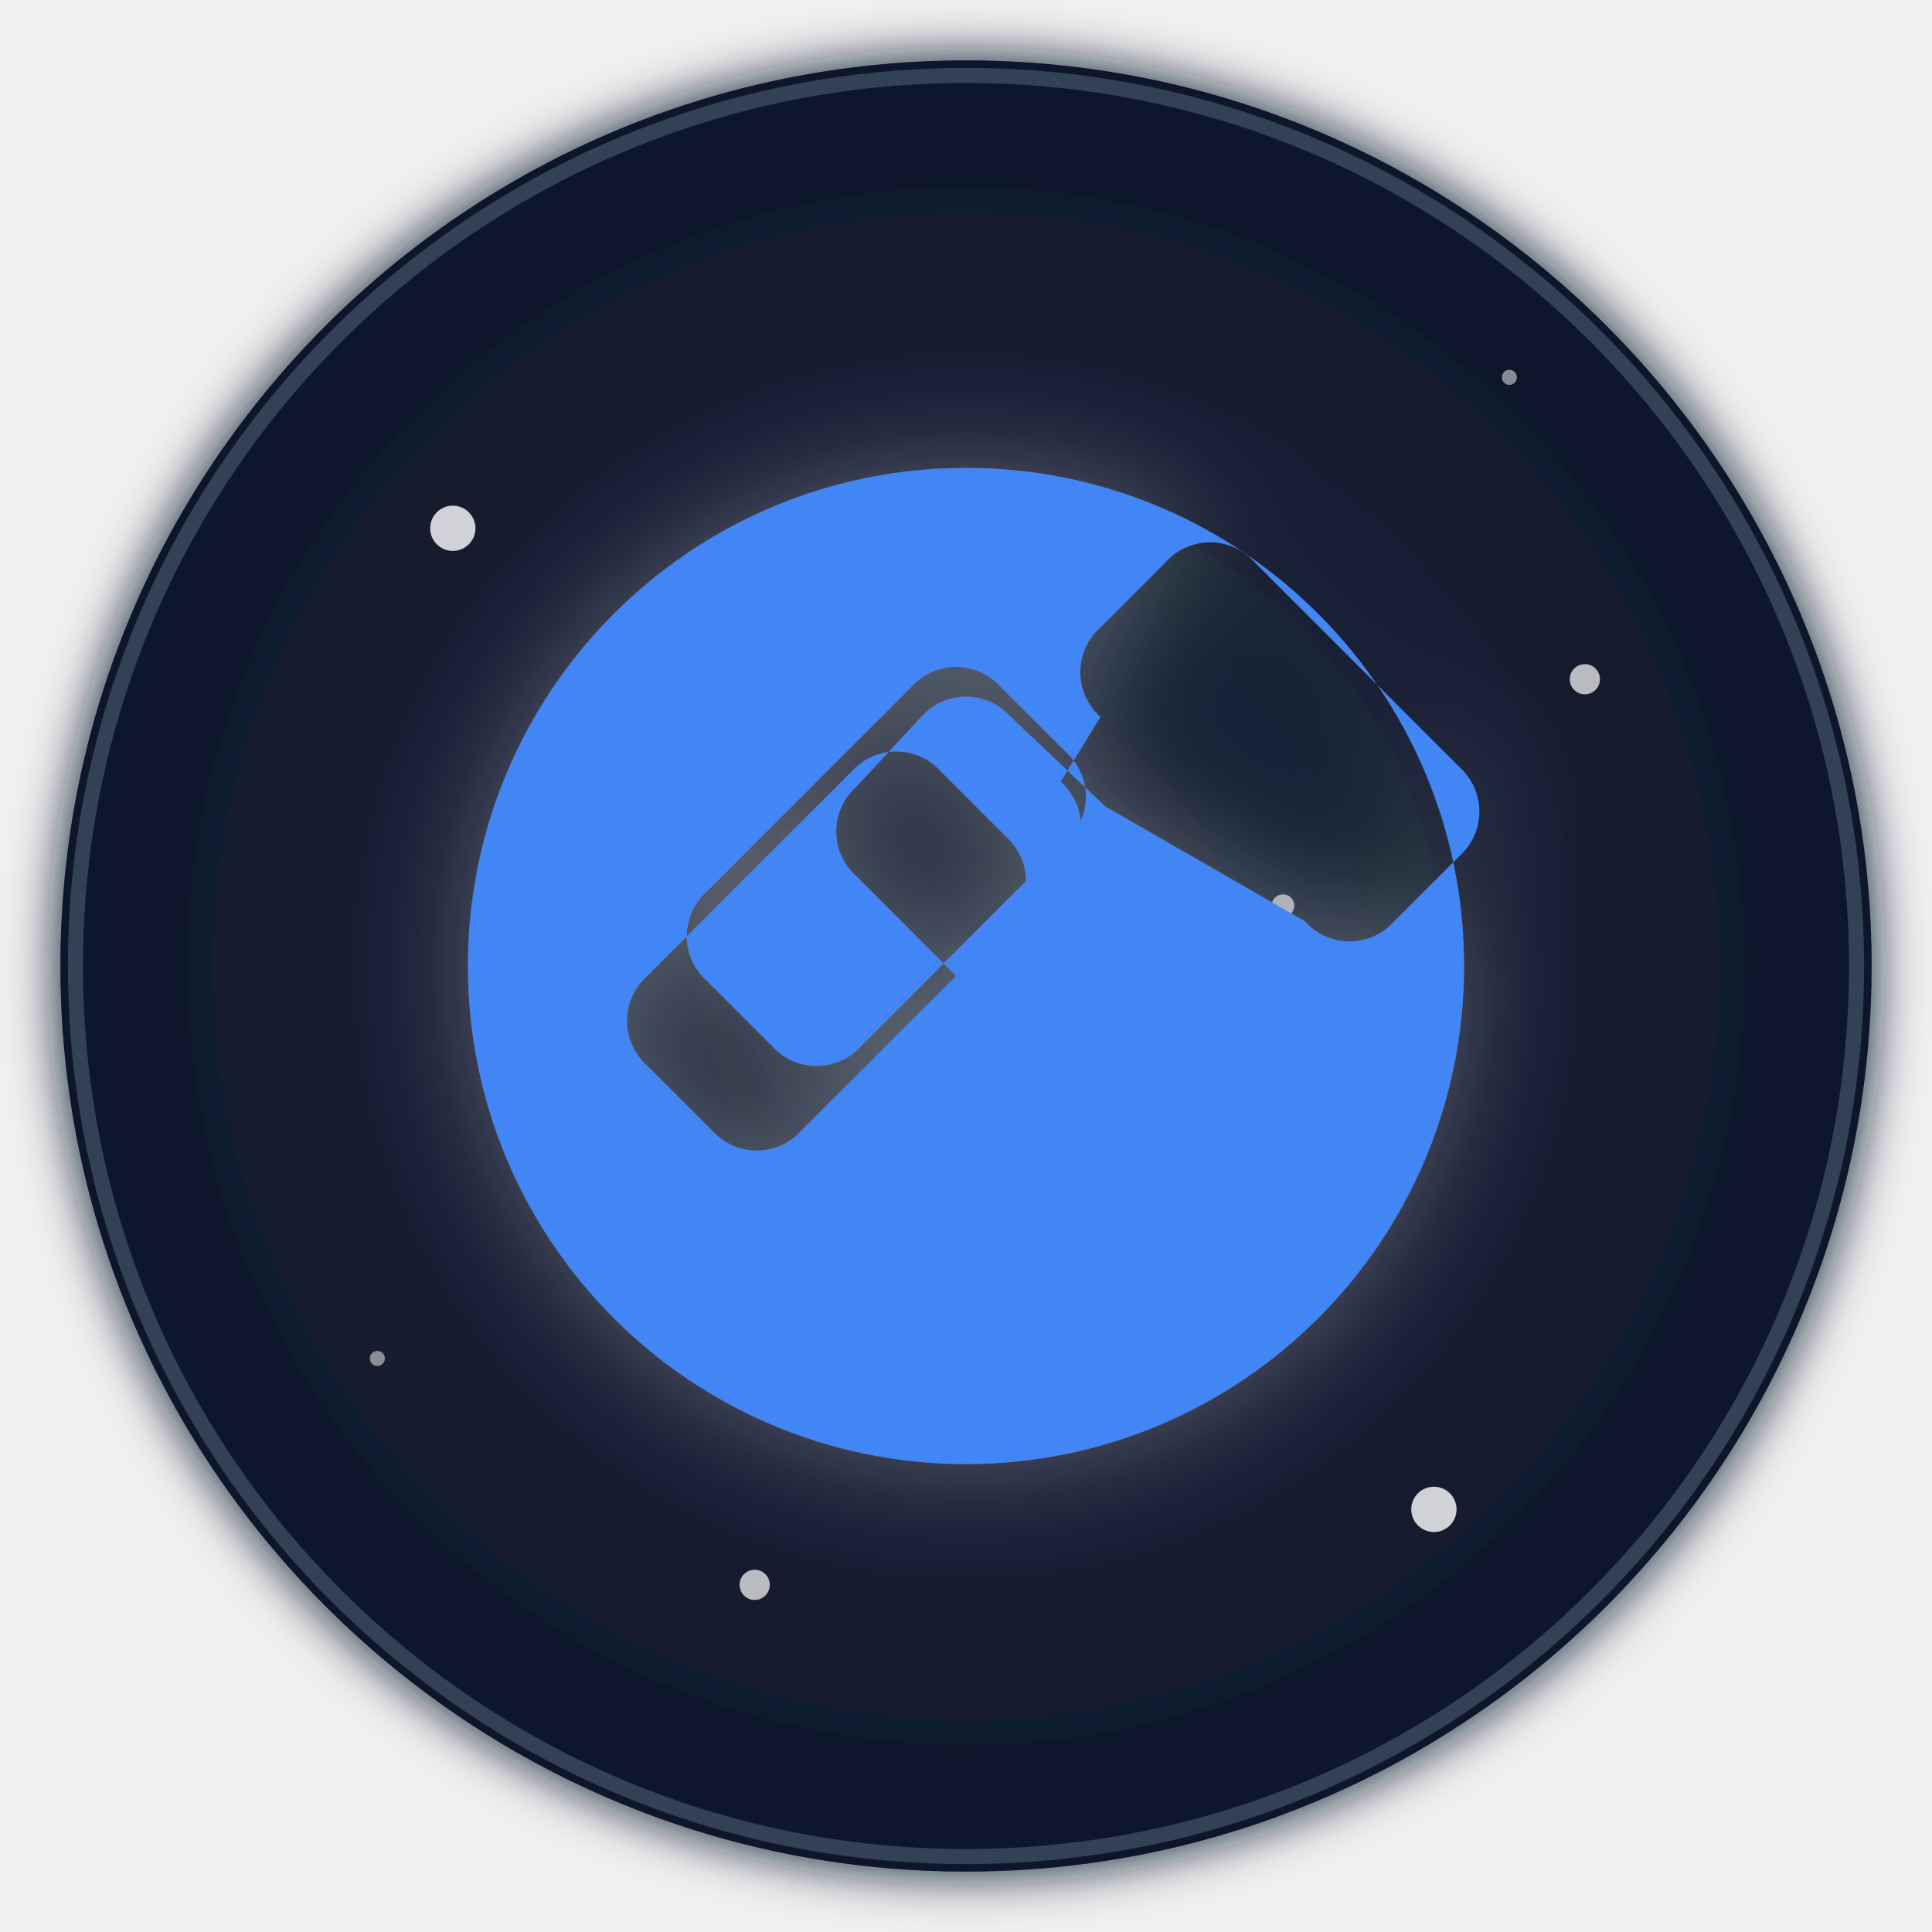
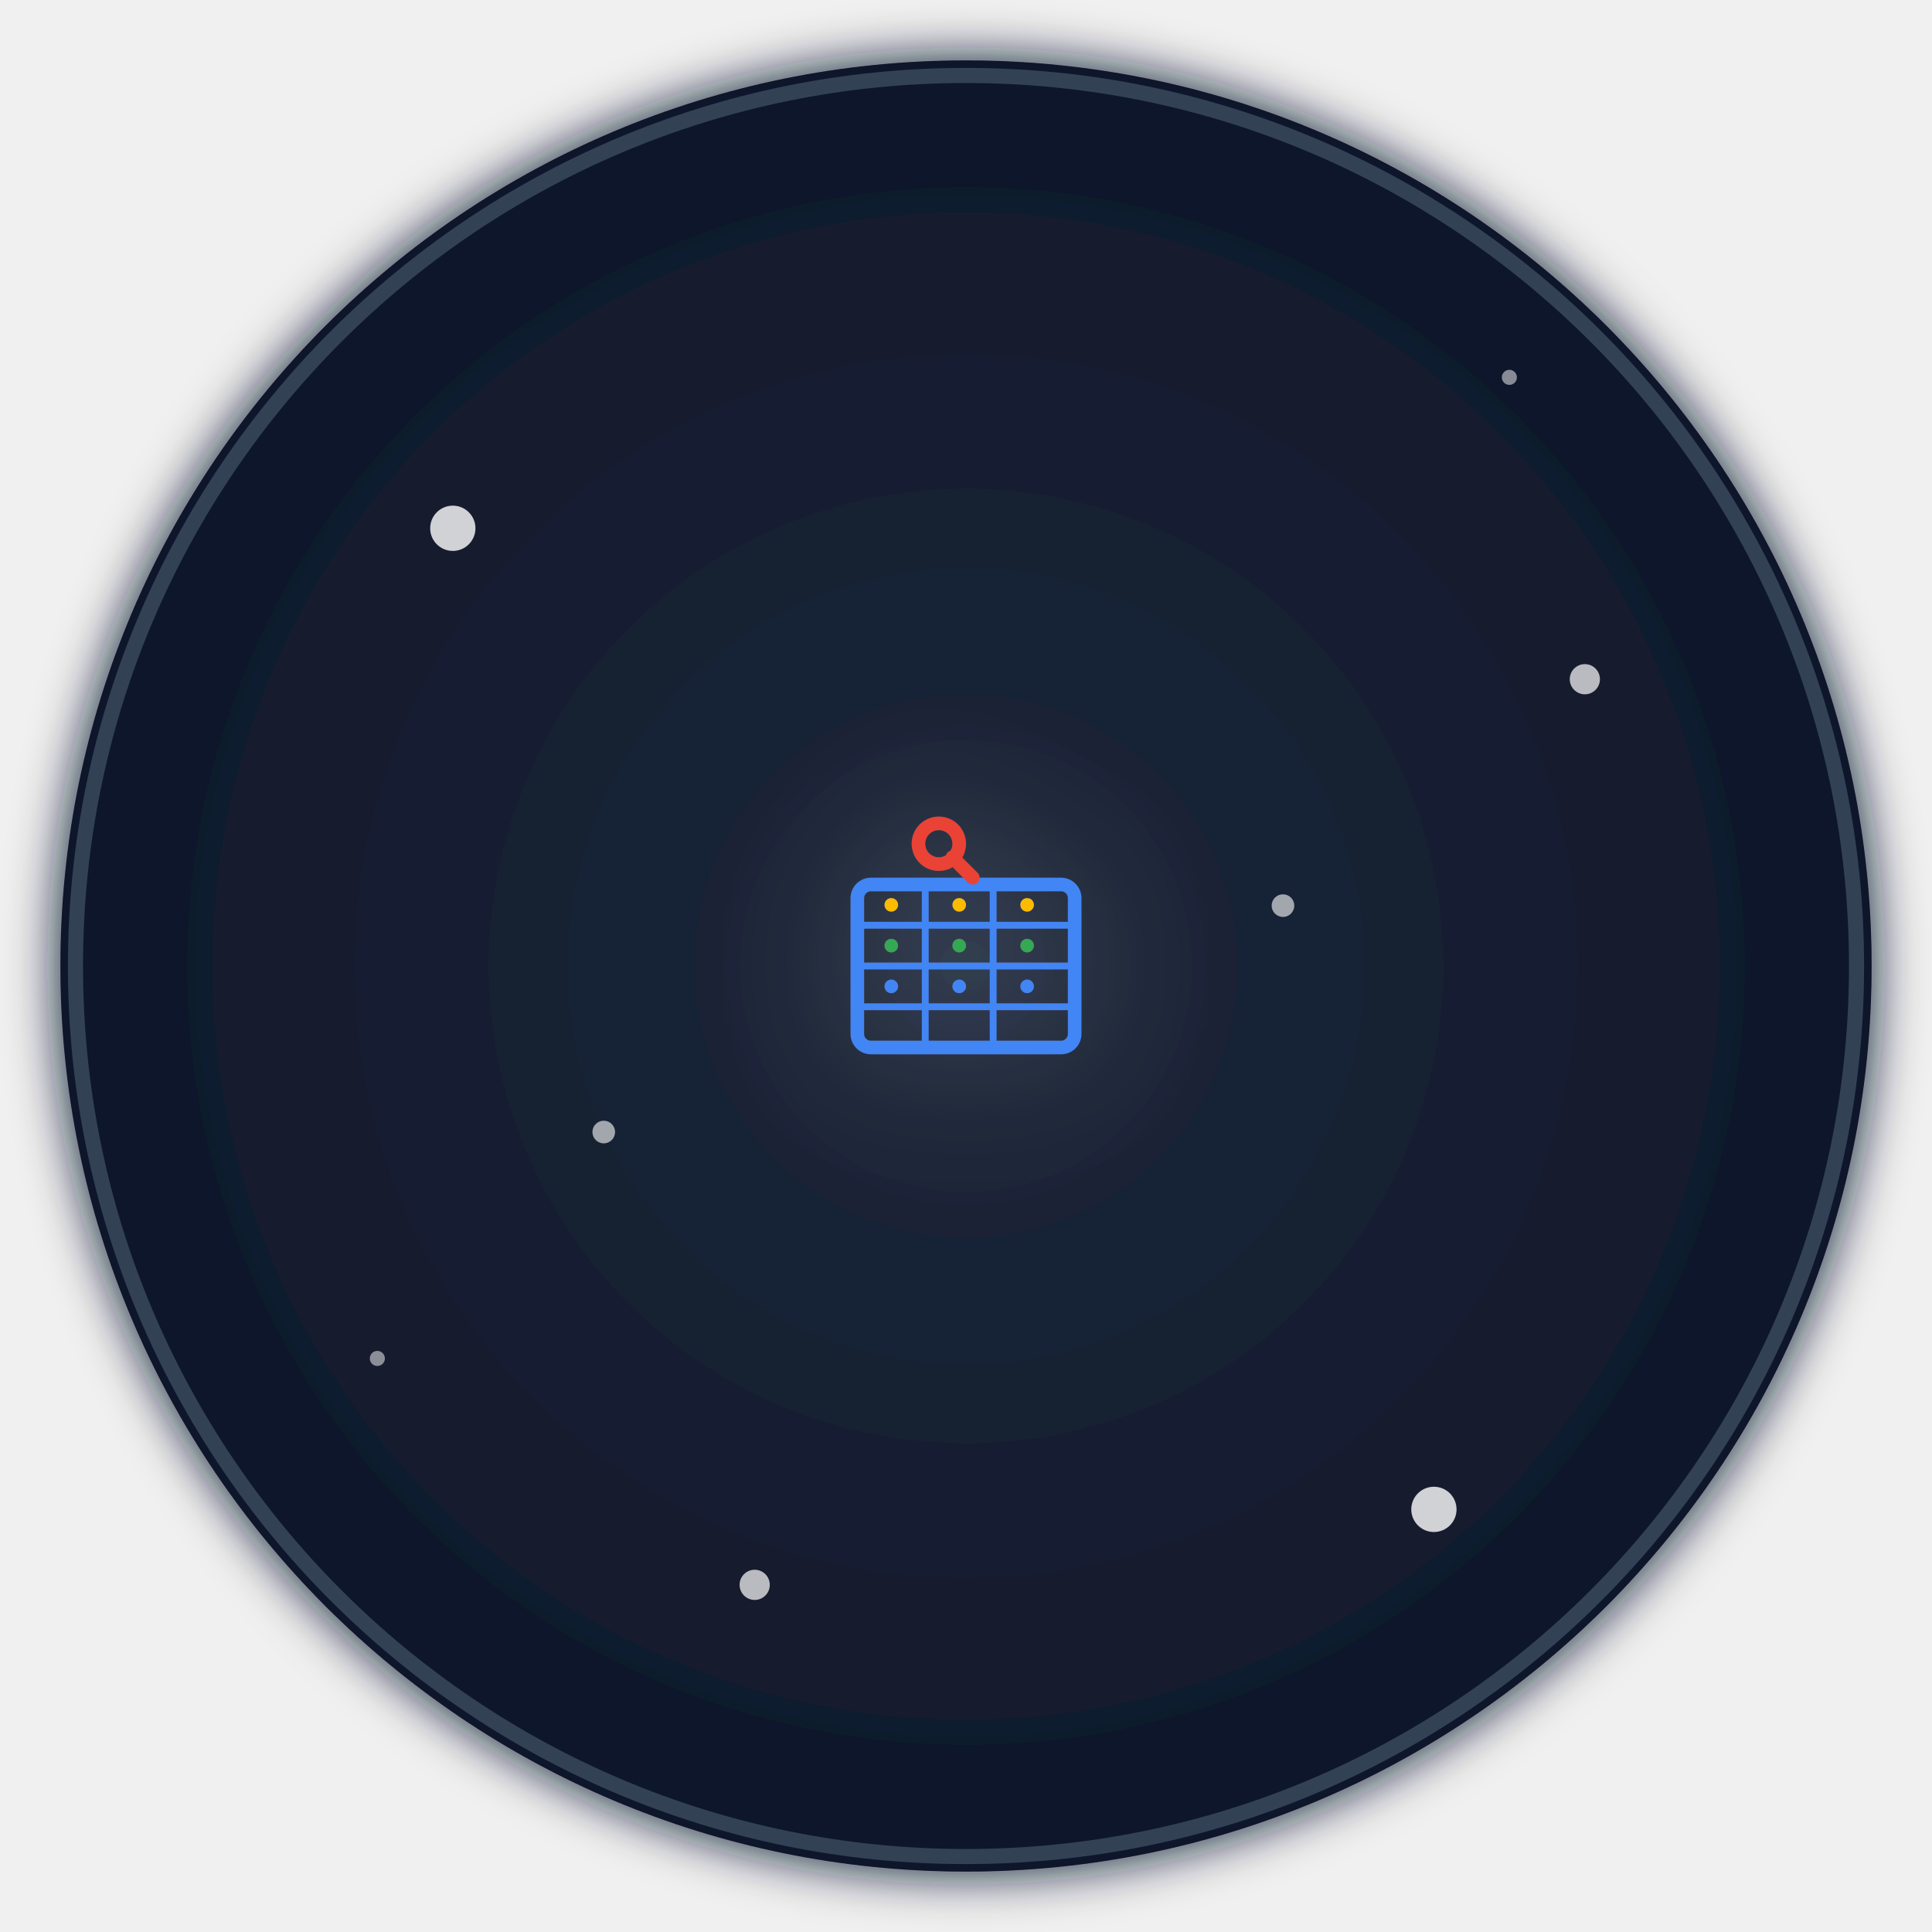
<svg xmlns="http://www.w3.org/2000/svg" width="256" height="256" viewBox="0 0 256 256" fill="none">
  <defs>
    <radialGradient id="grad1" cx="50%" cy="50%" r="50%" fx="50%" fy="50%">
      <stop offset="0%" style="stop-color:#1e293b;stop-opacity:1" />
      <stop offset="100%" style="stop-color:#0f172a;stop-opacity:1" />
    </radialGradient>
    <filter id="glow">
      <feGaussianBlur stdDeviation="3.5" result="coloredBlur" />
      <feMerge>
        <feMergeNode in="coloredBlur" />
        <feMergeNode in="SourceGraphic" />
      </feMerge>
    </filter>
  </defs>
  <circle cx="128" cy="128" r="120" fill="url(#grad1)" filter="url(#glow)" />
  <circle cx="128" cy="128" r="118" fill="transparent" stroke="#334155" stroke-width="2" />
  <circle cx="60" cy="70" r="3" fill="white" opacity="0.8" />
  <circle cx="190" cy="200" r="3" fill="white" opacity="0.8" />
  <circle cx="100" cy="210" r="2" fill="white" opacity="0.7" />
  <circle cx="210" cy="90" r="2" fill="white" opacity="0.7" />
  <circle cx="80" cy="150" r="1.5" fill="white" opacity="0.6" />
  <circle cx="170" cy="120" r="1.5" fill="white" opacity="0.6" />
  <circle cx="50" cy="180" r="1" fill="white" opacity="0.5" />
  <circle cx="200" cy="50" r="1" fill="white" opacity="0.5" />
  <g style="filter: drop-shadow(0 0 8px rgba(255, 255, 255, 0.3));">
-     <g transform="translate(128, 128) scale(6.6) translate(-12, -12)">
-       <path d="M12 2a10 10 0 1 0 0 20 10 10 0 0 0 0-20zm-2.1 11.6a1.2 1.2 0 0 1-1.8 0l-1.3-1.3a1.2 1.2 0 0 1 0-1.8l4.1-4.1a1.2 1.2 0 0 1 1.8 0l1.3 1.3a1.2 1.2 0 0 1 0 1.8L9.9 13.6zm4.9-4.8L12.9 7a1.2 1.2 0 0 0-1.8 0L9.8 8.4a1.2 1.2 0 0 0 0 1.8l2 2-3.1 3.1a1.2 1.2 0 0 1-1.8 0l-1.3-1.3a1.2 1.2 0 0 1 0-1.8l4.1-4.1a1.2 1.2 0 0 1 1.8 0l1.3 1.3a1.2 1.2 0 0 1 0 1.8l-2 2 3.1-3.1a1.2 1.2 0 0 0 0-1.8L14.7 7a1.2 1.2 0 0 1 0-1.8l1.3-1.3a1.2 1.2 0 0 1 1.8 0l4.1 4.1a1.2 1.2 0 0 1 0 1.8l-1.3 1.3a1.2 1.2 0 0 1-1.8 0z" fill="#4285F4" />
+     <g transform="translate(128, 128) scale(0.9) translate(-24, -24)">
+       <g>
+         <rect x="8" y="12" width="32" height="24" rx="2" fill="none" stroke="#4285F4" stroke-width="2" />
+         <line x1="8" y1="18" x2="40" y2="18" stroke="#4285F4" stroke-width="1" />
+         <line x1="8" y1="24" x2="40" y2="24" stroke="#4285F4" stroke-width="1" />
+         <line x1="8" y1="30" x2="40" y2="30" stroke="#4285F4" stroke-width="1" />
+         <line x1="18" y1="12" x2="18" y2="36" stroke="#4285F4" stroke-width="1" />
+         <line x1="28" y1="12" x2="28" y2="36" stroke="#4285F4" stroke-width="1" />
+         <circle cx="20" cy="6" r="3" fill="none" stroke="#EA4335" stroke-width="2" />
+         <path d="M22 8 L25 11" stroke="#EA4335" stroke-width="2" stroke-linecap="round" />
+         <circle cx="13" cy="15" r="1" fill="#FBBC04" />
+         <circle cx="23" cy="15" r="1" fill="#FBBC04" />
+         <circle cx="33" cy="15" r="1" fill="#FBBC04" />
+         <circle cx="13" cy="21" r="1" fill="#34A853" />
+         <circle cx="23" cy="21" r="1" fill="#34A853" />
+         <circle cx="33" cy="21" r="1" fill="#34A853" />
+         <circle cx="13" cy="27" r="1" fill="#4285F4" />
+         <circle cx="23" cy="27" r="1" fill="#4285F4" />
+         <circle cx="33" cy="27" r="1" fill="#4285F4" />
+       </g>
    </g>
  </g>
</svg>
